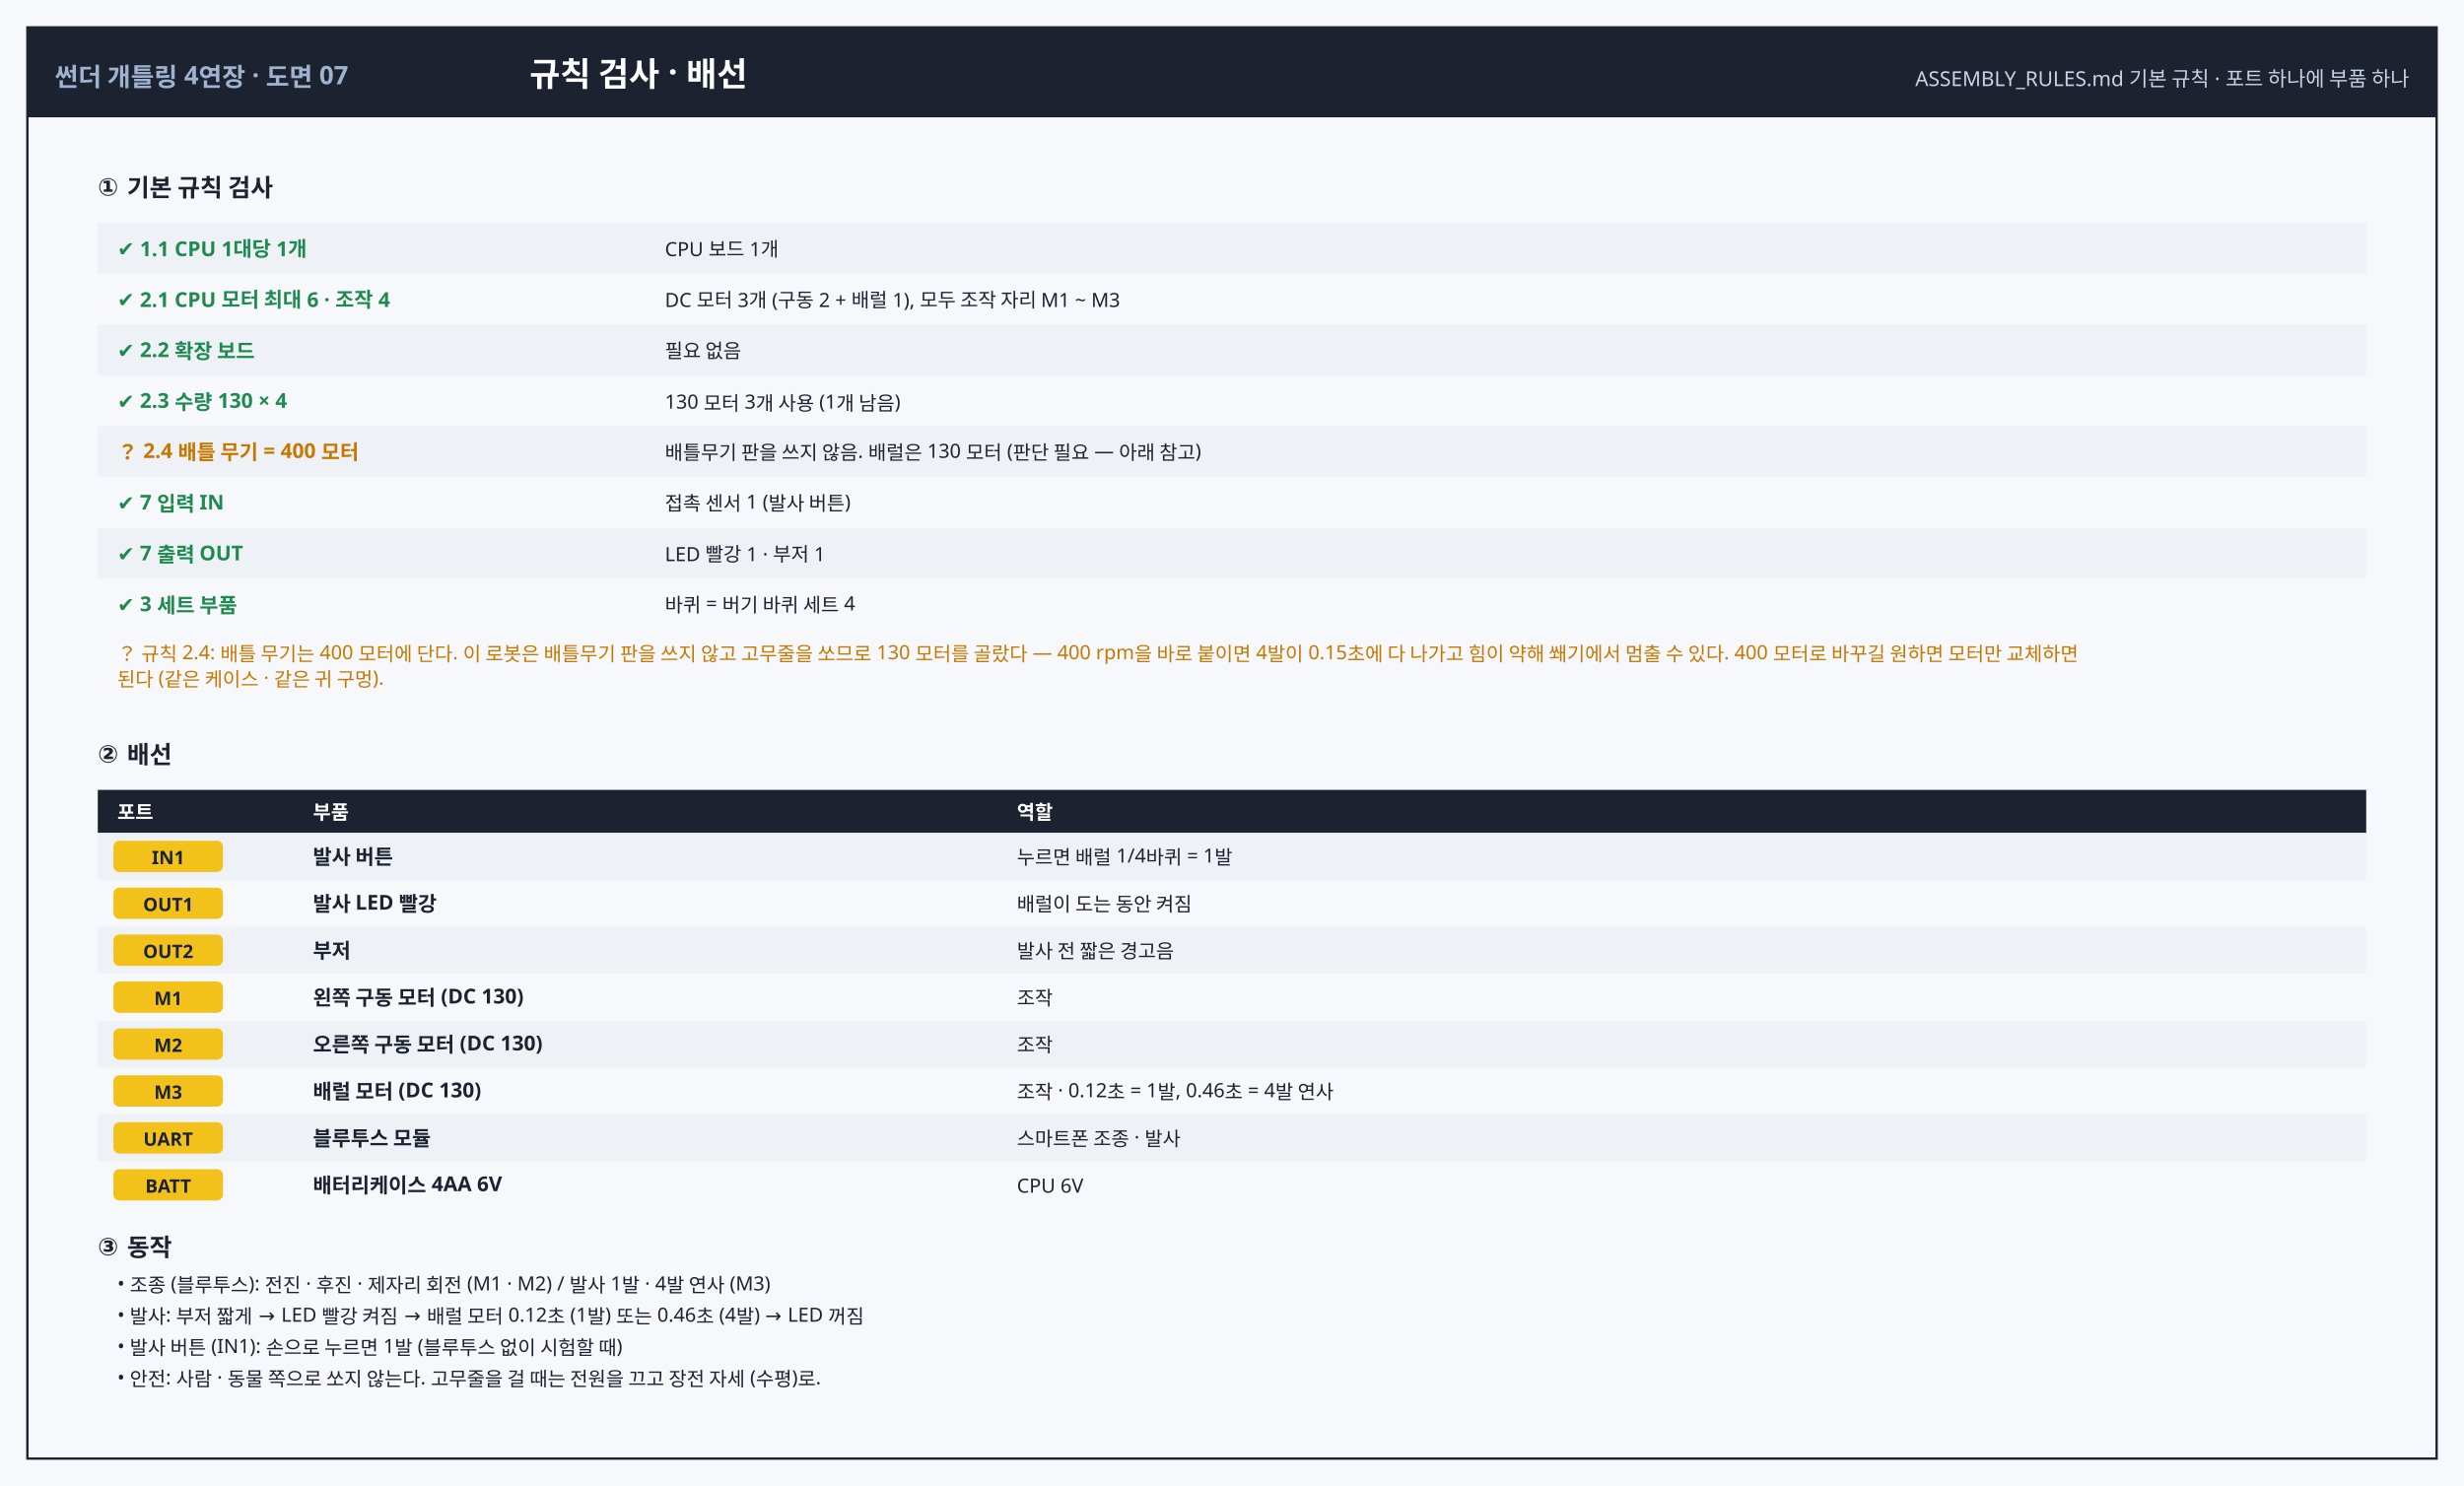
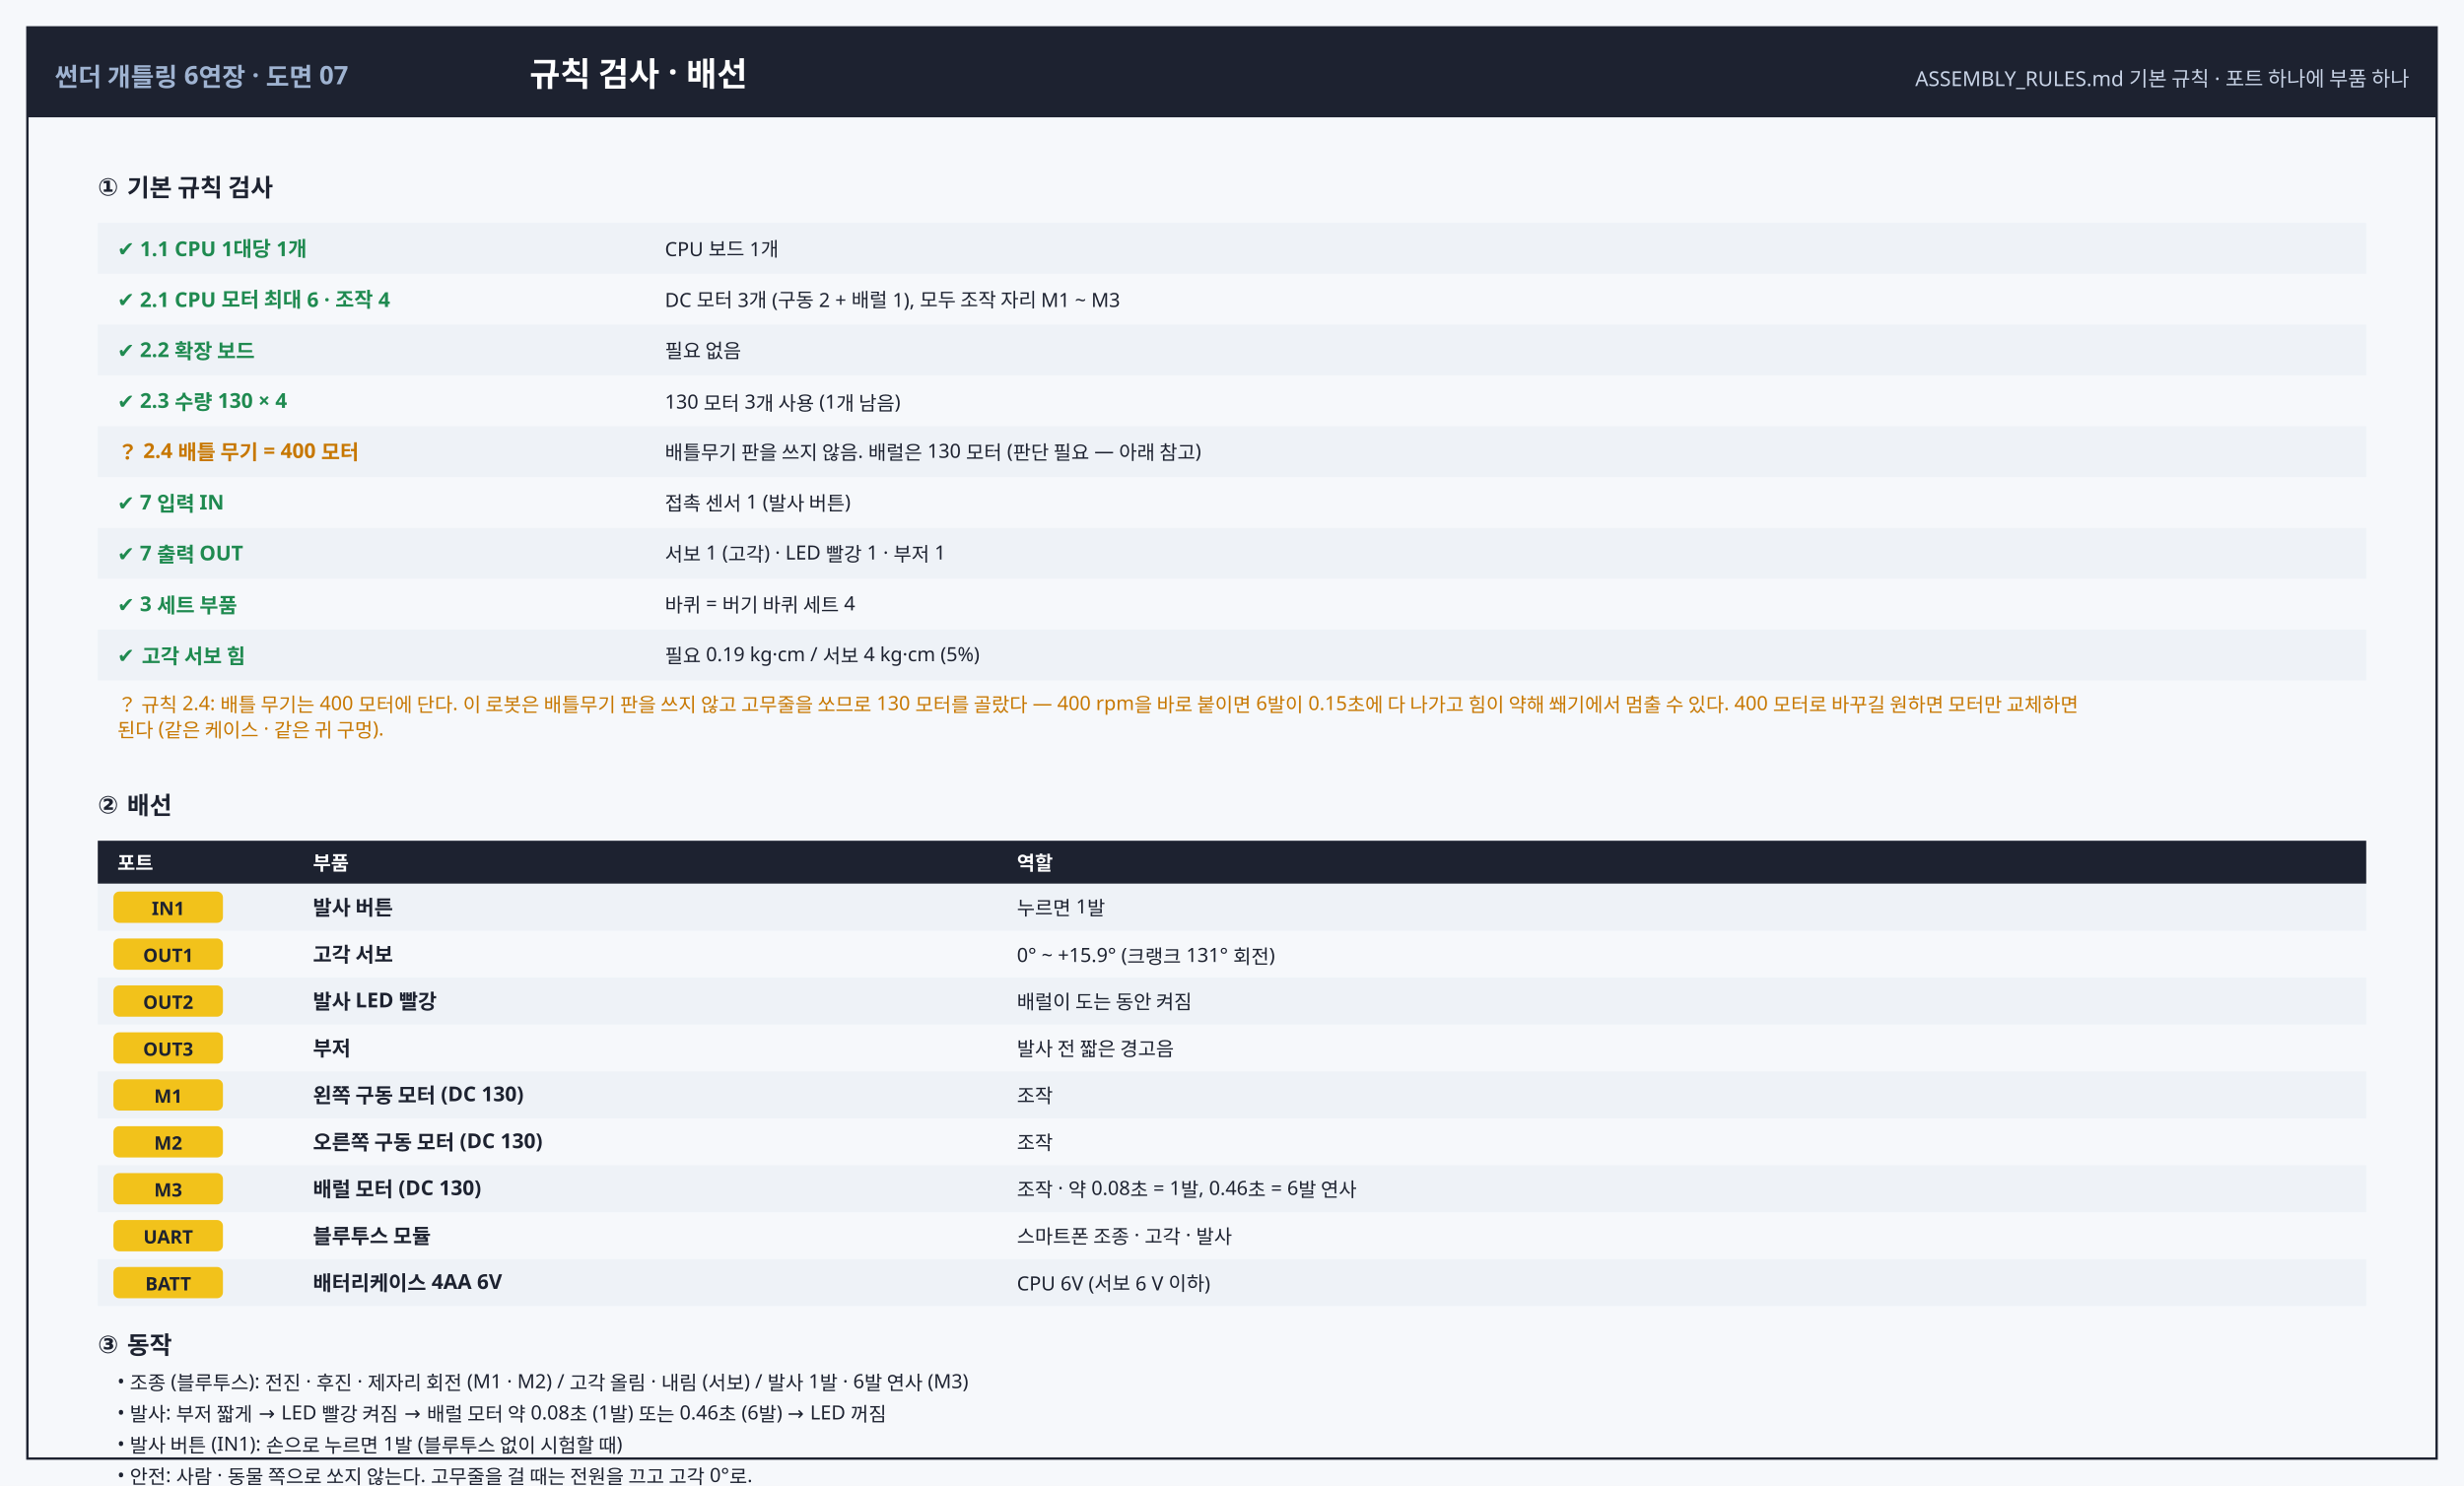
<svg xmlns="http://www.w3.org/2000/svg" viewBox="0 0 1260 760" width="1260" height="760" font-family="JetBrains Mono, 'Noto Sans KR', sans-serif">
  <defs>
    <pattern id="g" width="10" height="10" patternUnits="userSpaceOnUse">
      <path d="M10 0H0V10" fill="none" stroke="#e3e8ef" stroke-width="0.5" />
    </pattern>
  </defs>
  <rect width="100%" height="100%" fill="#f6f8fb" />
  <rect x="14" y="14" width="1232" height="732" fill="none" stroke="#1d2230" stroke-width="1.2" />
  <rect x="14" y="14" width="1232" height="46" fill="#1d2230" />
-   <text x="28.0" y="44.0" font-size="13" fill="#9fb3d1" font-weight="700" text-anchor="start">썬더 개틀링 4연장 · 도면 07</text>
+   <text x="28.0" y="44.0" font-size="13" fill="#9fb3d1" font-weight="700" text-anchor="start">썬더 개틀링 6연장 · 도면 07</text>
  <text x="270.8" y="44.0" font-size="17" fill="#ffffff" font-weight="700" text-anchor="start">규칙 검사 · 배선</text>
  <text x="1232.0" y="44.0" font-size="10.5" fill="#c8d3e6" font-weight="400" text-anchor="end">ASSEMBLY_RULES.md 기본 규칙 · 포트 하나에 부품 하나</text>
  <text x="50.0" y="100.0" font-size="12.5" fill="#1d2230" font-weight="700" text-anchor="start">① 기본 규칙 검사</text>
  <rect x="50" y="114" width="1160" height="26" fill="#eef2f7" />
  <text x="60.0" y="131.0" font-size="10.5" fill="#1f8a50" font-weight="700" text-anchor="start">✔ 1.1 CPU 1대당 1개</text>
  <text x="340.0" y="131.0" font-size="10" fill="#1d2230" font-weight="400" text-anchor="start">CPU 보드 1개</text>
  <text x="60.0" y="157.0" font-size="10.5" fill="#1f8a50" font-weight="700" text-anchor="start">✔ 2.1 CPU 모터 최대 6 · 조작 4</text>
  <text x="340.0" y="157.0" font-size="10" fill="#1d2230" font-weight="400" text-anchor="start">DC 모터 3개 (구동 2 + 배럴 1), 모두 조작 자리 M1 ~ M3</text>
  <rect x="50" y="166" width="1160" height="26" fill="#eef2f7" />
  <text x="60.0" y="183.0" font-size="10.5" fill="#1f8a50" font-weight="700" text-anchor="start">✔ 2.2 확장 보드</text>
  <text x="340.0" y="183.0" font-size="10" fill="#1d2230" font-weight="400" text-anchor="start">필요 없음</text>
  <text x="60.0" y="209.0" font-size="10.5" fill="#1f8a50" font-weight="700" text-anchor="start">✔ 2.3 수량 130 × 4</text>
  <text x="340.0" y="209.0" font-size="10" fill="#1d2230" font-weight="400" text-anchor="start">130 모터 3개 사용 (1개 남음)</text>
  <rect x="50" y="218" width="1160" height="26" fill="#eef2f7" />
  <text x="60.0" y="235.0" font-size="10.5" fill="#c77700" font-weight="700" text-anchor="start">？ 2.4 배틀 무기 = 400 모터</text>
  <text x="340.0" y="235.0" font-size="10" fill="#1d2230" font-weight="400" text-anchor="start">배틀무기 판을 쓰지 않음. 배럴은 130 모터 (판단 필요 — 아래 참고)</text>
  <text x="60.0" y="261.0" font-size="10.5" fill="#1f8a50" font-weight="700" text-anchor="start">✔ 7 입력 IN</text>
  <text x="340.0" y="261.0" font-size="10" fill="#1d2230" font-weight="400" text-anchor="start">접촉 센서 1 (발사 버튼)</text>
  <rect x="50" y="270" width="1160" height="26" fill="#eef2f7" />
  <text x="60.0" y="287.0" font-size="10.5" fill="#1f8a50" font-weight="700" text-anchor="start">✔ 7 출력 OUT</text>
-   <text x="340.0" y="287.0" font-size="10" fill="#1d2230" font-weight="400" text-anchor="start">LED 빨강 1 · 부저 1</text>
+   <text x="340.0" y="287.0" font-size="10" fill="#1d2230" font-weight="400" text-anchor="start">서보 1 (고각) · LED 빨강 1 · 부저 1</text>
  <text x="60.0" y="313.0" font-size="10.5" fill="#1f8a50" font-weight="700" text-anchor="start">✔ 3 세트 부품</text>
  <text x="340.0" y="313.0" font-size="10" fill="#1d2230" font-weight="400" text-anchor="start">바퀴 = 버기 바퀴 세트 4</text>
-   <text x="60.0" y="338.0" font-size="10" fill="#c77700" font-weight="400" text-anchor="start">？ 규칙 2.4: 배틀 무기는 400 모터에 단다. 이 로봇은 배틀무기 판을 쓰지 않고 고무줄을 쏘므로 130 모터를 골랐다 — 400 rpm을 바로 붙이면 4발이 0.15초에 다 나가고 힘이 약해 쐐기에서 멈출 수 있다. 400 모터로 바꾸길 원하면 모터만 교체하면</text>
-   <text x="60.0" y="351.0" font-size="10" fill="#c77700" font-weight="400" text-anchor="start">된다 (같은 케이스 · 같은 귀 구멍).</text>
-   <text x="50.0" y="390.0" font-size="12.5" fill="#1d2230" font-weight="700" text-anchor="start">② 배선</text>
-   <rect x="50" y="404" width="1160" height="22" fill="#1d2230" />
-   <text x="60.0" y="419.0" font-size="10" fill="#fff" font-weight="700" text-anchor="start">포트</text>
-   <text x="160.0" y="419.0" font-size="10" fill="#fff" font-weight="700" text-anchor="start">부품</text>
-   <text x="520.0" y="419.0" font-size="10" fill="#fff" font-weight="700" text-anchor="start">역할</text>
-   <rect x="50" y="426" width="1160" height="24" fill="#eef2f7" />
-   <rect x="58" y="430" width="56" height="16" rx="3" fill="#f2c21b" />
-   <text x="86.0" y="442.0" font-size="9.5" fill="#1d2230" font-weight="700" text-anchor="middle">IN1</text>
-   <text x="160.0" y="442.0" font-size="10.5" fill="#1d2230" font-weight="700" text-anchor="start">발사 버튼</text>
-   <text x="520.0" y="442.0" font-size="10" fill="#1d2230" font-weight="400" text-anchor="start">누르면 배럴 1/4바퀴 = 1발</text>
-   <rect x="58" y="454" width="56" height="16" rx="3" fill="#f2c21b" />
-   <text x="86.0" y="466.0" font-size="9.5" fill="#1d2230" font-weight="700" text-anchor="middle">OUT1</text>
-   <text x="160.0" y="466.0" font-size="10.5" fill="#1d2230" font-weight="700" text-anchor="start">발사 LED 빨강</text>
-   <text x="520.0" y="466.0" font-size="10" fill="#1d2230" font-weight="400" text-anchor="start">배럴이 도는 동안 켜짐</text>
-   <rect x="50" y="474" width="1160" height="24" fill="#eef2f7" />
-   <rect x="58" y="478" width="56" height="16" rx="3" fill="#f2c21b" />
-   <text x="86.0" y="490.0" font-size="9.5" fill="#1d2230" font-weight="700" text-anchor="middle">OUT2</text>
-   <text x="160.0" y="490.0" font-size="10.5" fill="#1d2230" font-weight="700" text-anchor="start">부저</text>
-   <text x="520.0" y="490.0" font-size="10" fill="#1d2230" font-weight="400" text-anchor="start">발사 전 짧은 경고음</text>
-   <rect x="58" y="502" width="56" height="16" rx="3" fill="#f2c21b" />
-   <text x="86.0" y="514.0" font-size="9.5" fill="#1d2230" font-weight="700" text-anchor="middle">M1</text>
-   <text x="160.0" y="514.0" font-size="10.5" fill="#1d2230" font-weight="700" text-anchor="start">왼쪽 구동 모터 (DC 130)</text>
-   <text x="520.0" y="514.0" font-size="10" fill="#1d2230" font-weight="400" text-anchor="start">조작</text>
-   <rect x="50" y="522" width="1160" height="24" fill="#eef2f7" />
-   <rect x="58" y="526" width="56" height="16" rx="3" fill="#f2c21b" />
-   <text x="86.0" y="538.0" font-size="9.5" fill="#1d2230" font-weight="700" text-anchor="middle">M2</text>
-   <text x="160.0" y="538.0" font-size="10.5" fill="#1d2230" font-weight="700" text-anchor="start">오른쪽 구동 모터 (DC 130)</text>
-   <text x="520.0" y="538.0" font-size="10" fill="#1d2230" font-weight="400" text-anchor="start">조작</text>
-   <rect x="58" y="550" width="56" height="16" rx="3" fill="#f2c21b" />
-   <text x="86.0" y="562.0" font-size="9.5" fill="#1d2230" font-weight="700" text-anchor="middle">M3</text>
-   <text x="160.0" y="562.0" font-size="10.5" fill="#1d2230" font-weight="700" text-anchor="start">배럴 모터 (DC 130)</text>
-   <text x="520.0" y="562.0" font-size="10" fill="#1d2230" font-weight="400" text-anchor="start">조작 · 0.12초 = 1발, 0.46초 = 4발 연사</text>
-   <rect x="50" y="570" width="1160" height="24" fill="#eef2f7" />
-   <rect x="58" y="574" width="56" height="16" rx="3" fill="#f2c21b" />
-   <text x="86.0" y="586.0" font-size="9.5" fill="#1d2230" font-weight="700" text-anchor="middle">UART</text>
-   <text x="160.0" y="586.0" font-size="10.5" fill="#1d2230" font-weight="700" text-anchor="start">블루투스 모듈</text>
-   <text x="520.0" y="586.0" font-size="10" fill="#1d2230" font-weight="400" text-anchor="start">스마트폰 조종 · 발사</text>
-   <rect x="58" y="598" width="56" height="16" rx="3" fill="#f2c21b" />
-   <text x="86.0" y="610.0" font-size="9.5" fill="#1d2230" font-weight="700" text-anchor="middle">BATT</text>
-   <text x="160.0" y="610.0" font-size="10.5" fill="#1d2230" font-weight="700" text-anchor="start">배터리케이스 4AA 6V</text>
-   <text x="520.0" y="610.0" font-size="10" fill="#1d2230" font-weight="400" text-anchor="start">CPU 6V</text>
-   <text x="50.0" y="642.0" font-size="12.5" fill="#1d2230" font-weight="700" text-anchor="start">③ 동작</text>
-   <text x="60.0" y="660.0" font-size="10" fill="#1d2230" font-weight="400" text-anchor="start">• 조종 (블루투스): 전진 · 후진 · 제자리 회전 (M1 · M2) / 발사 1발 · 4발 연사 (M3)</text>
-   <text x="60.0" y="676.0" font-size="10" fill="#1d2230" font-weight="400" text-anchor="start">• 발사: 부저 짧게 → LED 빨강 켜짐 → 배럴 모터 0.12초 (1발) 또는 0.46초 (4발) → LED 꺼짐</text>
-   <text x="60.0" y="692.0" font-size="10" fill="#1d2230" font-weight="400" text-anchor="start">• 발사 버튼 (IN1): 손으로 누르면 1발 (블루투스 없이 시험할 때)</text>
-   <text x="60.0" y="708.0" font-size="10" fill="#1d2230" font-weight="400" text-anchor="start">• 안전: 사람 · 동물 쪽으로 쏘지 않는다. 고무줄을 걸 때는 전원을 끄고 장전 자세 (수평)로.</text>
+   <rect x="50" y="322" width="1160" height="26" fill="#eef2f7" />
+   <text x="60.0" y="339.0" font-size="10.5" fill="#1f8a50" font-weight="700" text-anchor="start">✔ 고각 서보 힘</text>
+   <text x="340.0" y="339.0" font-size="10" fill="#1d2230" font-weight="400" text-anchor="start">필요 0.19 kg·cm / 서보 4 kg·cm (5%)</text>
+   <text x="60.0" y="364.0" font-size="10" fill="#c77700" font-weight="400" text-anchor="start">？ 규칙 2.4: 배틀 무기는 400 모터에 단다. 이 로봇은 배틀무기 판을 쓰지 않고 고무줄을 쏘므로 130 모터를 골랐다 — 400 rpm을 바로 붙이면 6발이 0.15초에 다 나가고 힘이 약해 쐐기에서 멈출 수 있다. 400 모터로 바꾸길 원하면 모터만 교체하면</text>
+   <text x="60.0" y="377.0" font-size="10" fill="#c77700" font-weight="400" text-anchor="start">된다 (같은 케이스 · 같은 귀 구멍).</text>
+   <text x="50.0" y="416.0" font-size="12.5" fill="#1d2230" font-weight="700" text-anchor="start">② 배선</text>
+   <rect x="50" y="430" width="1160" height="22" fill="#1d2230" />
+   <text x="60.0" y="445.0" font-size="10" fill="#fff" font-weight="700" text-anchor="start">포트</text>
+   <text x="160.0" y="445.0" font-size="10" fill="#fff" font-weight="700" text-anchor="start">부품</text>
+   <text x="520.0" y="445.0" font-size="10" fill="#fff" font-weight="700" text-anchor="start">역할</text>
+   <rect x="50" y="452" width="1160" height="24" fill="#eef2f7" />
+   <rect x="58" y="456" width="56" height="16" rx="3" fill="#f2c21b" />
+   <text x="86.0" y="468.0" font-size="9.5" fill="#1d2230" font-weight="700" text-anchor="middle">IN1</text>
+   <text x="160.0" y="468.0" font-size="10.5" fill="#1d2230" font-weight="700" text-anchor="start">발사 버튼</text>
+   <text x="520.0" y="468.0" font-size="10" fill="#1d2230" font-weight="400" text-anchor="start">누르면 1발</text>
+   <rect x="58" y="480" width="56" height="16" rx="3" fill="#f2c21b" />
+   <text x="86.0" y="492.0" font-size="9.5" fill="#1d2230" font-weight="700" text-anchor="middle">OUT1</text>
+   <text x="160.0" y="492.0" font-size="10.5" fill="#1d2230" font-weight="700" text-anchor="start">고각 서보</text>
+   <text x="520.0" y="492.0" font-size="10" fill="#1d2230" font-weight="400" text-anchor="start">0° ~ +15.9° (크랭크 131° 회전)</text>
+   <rect x="50" y="500" width="1160" height="24" fill="#eef2f7" />
+   <rect x="58" y="504" width="56" height="16" rx="3" fill="#f2c21b" />
+   <text x="86.0" y="516.0" font-size="9.5" fill="#1d2230" font-weight="700" text-anchor="middle">OUT2</text>
+   <text x="160.0" y="516.0" font-size="10.5" fill="#1d2230" font-weight="700" text-anchor="start">발사 LED 빨강</text>
+   <text x="520.0" y="516.0" font-size="10" fill="#1d2230" font-weight="400" text-anchor="start">배럴이 도는 동안 켜짐</text>
+   <rect x="58" y="528" width="56" height="16" rx="3" fill="#f2c21b" />
+   <text x="86.0" y="540.0" font-size="9.5" fill="#1d2230" font-weight="700" text-anchor="middle">OUT3</text>
+   <text x="160.0" y="540.0" font-size="10.5" fill="#1d2230" font-weight="700" text-anchor="start">부저</text>
+   <text x="520.0" y="540.0" font-size="10" fill="#1d2230" font-weight="400" text-anchor="start">발사 전 짧은 경고음</text>
+   <rect x="50" y="548" width="1160" height="24" fill="#eef2f7" />
+   <rect x="58" y="552" width="56" height="16" rx="3" fill="#f2c21b" />
+   <text x="86.0" y="564.0" font-size="9.5" fill="#1d2230" font-weight="700" text-anchor="middle">M1</text>
+   <text x="160.0" y="564.0" font-size="10.5" fill="#1d2230" font-weight="700" text-anchor="start">왼쪽 구동 모터 (DC 130)</text>
+   <text x="520.0" y="564.0" font-size="10" fill="#1d2230" font-weight="400" text-anchor="start">조작</text>
+   <rect x="58" y="576" width="56" height="16" rx="3" fill="#f2c21b" />
+   <text x="86.0" y="588.0" font-size="9.5" fill="#1d2230" font-weight="700" text-anchor="middle">M2</text>
+   <text x="160.0" y="588.0" font-size="10.5" fill="#1d2230" font-weight="700" text-anchor="start">오른쪽 구동 모터 (DC 130)</text>
+   <text x="520.0" y="588.0" font-size="10" fill="#1d2230" font-weight="400" text-anchor="start">조작</text>
+   <rect x="50" y="596" width="1160" height="24" fill="#eef2f7" />
+   <rect x="58" y="600" width="56" height="16" rx="3" fill="#f2c21b" />
+   <text x="86.0" y="612.0" font-size="9.5" fill="#1d2230" font-weight="700" text-anchor="middle">M3</text>
+   <text x="160.0" y="612.0" font-size="10.5" fill="#1d2230" font-weight="700" text-anchor="start">배럴 모터 (DC 130)</text>
+   <text x="520.0" y="612.0" font-size="10" fill="#1d2230" font-weight="400" text-anchor="start">조작 · 약 0.08초 = 1발, 0.46초 = 6발 연사</text>
+   <rect x="58" y="624" width="56" height="16" rx="3" fill="#f2c21b" />
+   <text x="86.0" y="636.0" font-size="9.5" fill="#1d2230" font-weight="700" text-anchor="middle">UART</text>
+   <text x="160.0" y="636.0" font-size="10.5" fill="#1d2230" font-weight="700" text-anchor="start">블루투스 모듈</text>
+   <text x="520.0" y="636.0" font-size="10" fill="#1d2230" font-weight="400" text-anchor="start">스마트폰 조종 · 고각 · 발사</text>
+   <rect x="50" y="644" width="1160" height="24" fill="#eef2f7" />
+   <rect x="58" y="648" width="56" height="16" rx="3" fill="#f2c21b" />
+   <text x="86.0" y="660.0" font-size="9.5" fill="#1d2230" font-weight="700" text-anchor="middle">BATT</text>
+   <text x="160.0" y="660.0" font-size="10.5" fill="#1d2230" font-weight="700" text-anchor="start">배터리케이스 4AA 6V</text>
+   <text x="520.0" y="660.0" font-size="10" fill="#1d2230" font-weight="400" text-anchor="start">CPU 6V (서보 6 V 이하)</text>
+   <text x="50.0" y="692.0" font-size="12.5" fill="#1d2230" font-weight="700" text-anchor="start">③ 동작</text>
+   <text x="60.0" y="710.0" font-size="10" fill="#1d2230" font-weight="400" text-anchor="start">• 조종 (블루투스): 전진 · 후진 · 제자리 회전 (M1 · M2) / 고각 올림 · 내림 (서보) / 발사 1발 · 6발 연사 (M3)</text>
+   <text x="60.0" y="726.0" font-size="10" fill="#1d2230" font-weight="400" text-anchor="start">• 발사: 부저 짧게 → LED 빨강 켜짐 → 배럴 모터 약 0.08초 (1발) 또는 0.46초 (6발) → LED 꺼짐</text>
+   <text x="60.0" y="742.0" font-size="10" fill="#1d2230" font-weight="400" text-anchor="start">• 발사 버튼 (IN1): 손으로 누르면 1발 (블루투스 없이 시험할 때)</text>
+   <text x="60.0" y="758.0" font-size="10" fill="#1d2230" font-weight="400" text-anchor="start">• 안전: 사람 · 동물 쪽으로 쏘지 않는다. 고무줄을 걸 때는 전원을 끄고 고각 0°로.</text>
</svg>
